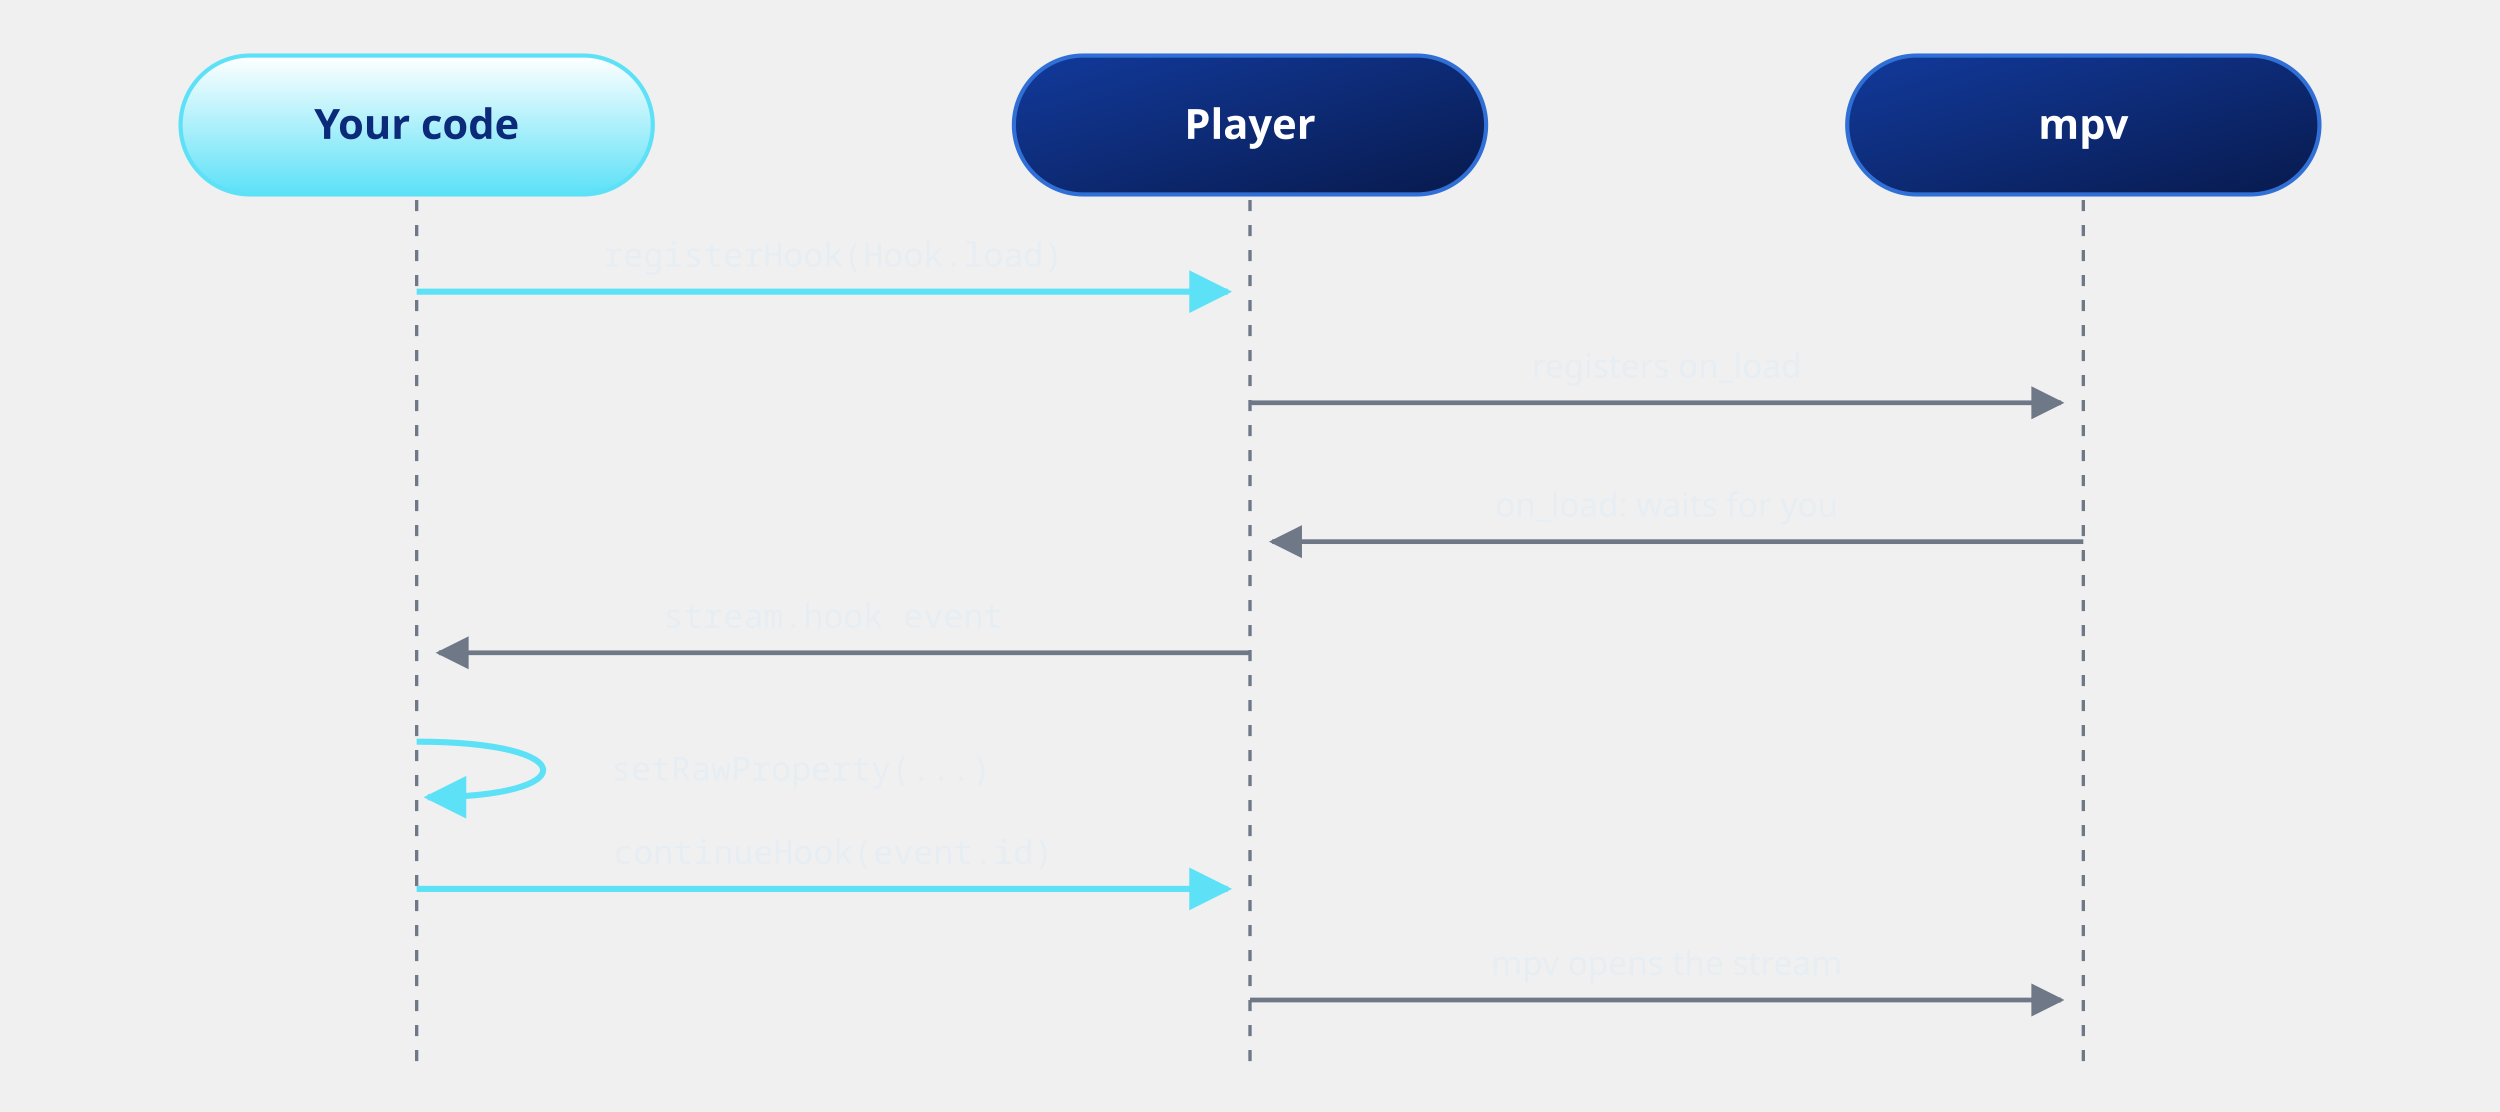
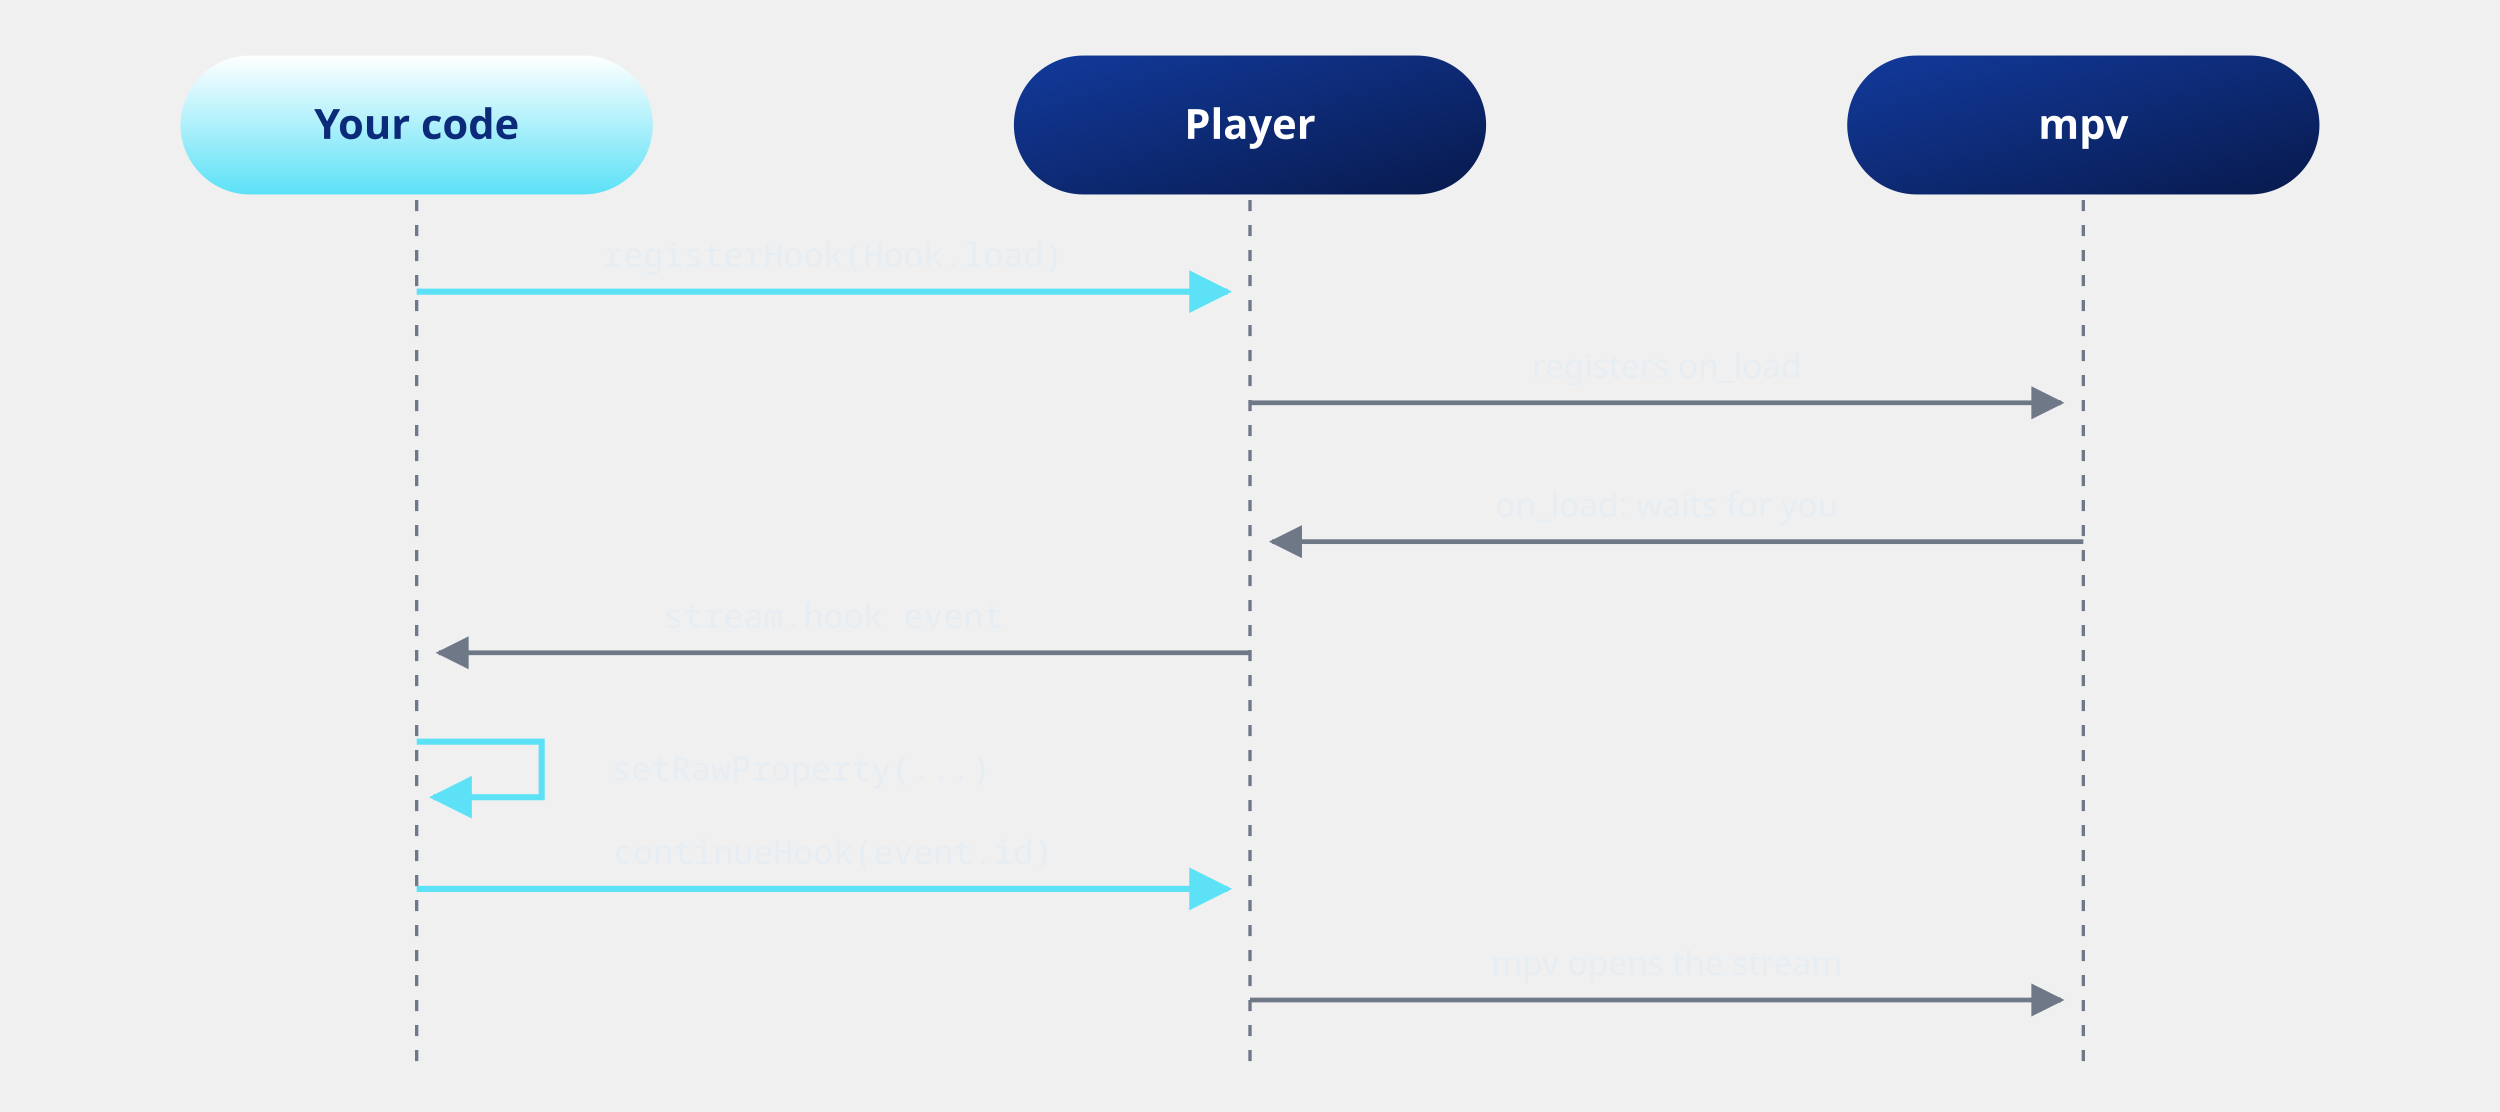
<svg xmlns="http://www.w3.org/2000/svg" viewBox="0 0 900 400" width="900" height="400" role="img" aria-label="on_load hook sequence">
  <defs>
    <linearGradient id="plate" x1="0" y1="0" x2="1" y2="1">
      <stop offset="0" stop-color="#123A9C" />
      <stop offset="1" stop-color="#081A4D" />
    </linearGradient>
    <linearGradient id="bars" x1="0" y1="1" x2="0" y2="0">
      <stop offset="0" stop-color="#5CE1F7" />
      <stop offset="1" stop-color="#FFFFFF" />
    </linearGradient>
    <marker id="mmain" viewBox="0 0 10 10" refX="9" refY="5" markerWidth="7" markerHeight="7" orient="auto-start-reverse">
      <path d="M0,0 L10,5 L0,10 z" fill="#5CE1F7" />
    </marker>
    <marker id="msec" viewBox="0 0 10 10" refX="9" refY="5" markerWidth="7" markerHeight="7" orient="auto-start-reverse">
      <path d="M0,0 L10,5 L0,10 z" fill="#6E7887" />
    </marker>
    <marker id="mfail" viewBox="0 0 10 10" refX="9" refY="5" markerWidth="7" markerHeight="7" orient="auto-start-reverse">
      <path d="M0,0 L10,5 L0,10 z" fill="#FF7B72" />
    </marker>
  </defs>
-   <rect x="65.0" y="20.0" width="170" height="50" rx="25.0" fill="url(#bars)" stroke="#5CE1F7" stroke-width="1.5" />
+   <rect x="65.0" y="20.0" width="170" height="50" rx="25.0" fill="url(#bars)" fill-opacity="1" />
  <text x="150" y="50" text-anchor="middle" font-family="Noto Sans, system-ui, -apple-system, Segoe UI, sans-serif" font-size="15" font-weight="600" fill="#0B2A7A">Your code</text>
  <line x1="150" y1="72" x2="150" y2="385" stroke="#6E7887" stroke-width="1.2" stroke-dasharray="4 5" />
-   <rect x="365.0" y="20.0" width="170" height="50" rx="25.0" fill="url(#plate)" stroke="#2F6FD6" stroke-width="1.5" />
+   <rect x="365.0" y="20.0" width="170" height="50" rx="25.0" fill="url(#plate)" fill-opacity="1" />
  <text x="450" y="50" text-anchor="middle" font-family="Noto Sans, system-ui, -apple-system, Segoe UI, sans-serif" font-size="15" font-weight="600" fill="#FFFFFF">Player</text>
  <line x1="450" y1="72" x2="450" y2="385" stroke="#6E7887" stroke-width="1.2" stroke-dasharray="4 5" />
-   <rect x="665.0" y="20.0" width="170" height="50" rx="25.0" fill="url(#plate)" stroke="#2F6FD6" stroke-width="1.5" />
+   <rect x="665.0" y="20.0" width="170" height="50" rx="25.0" fill="url(#plate)" fill-opacity="1" />
  <text x="750" y="50" text-anchor="middle" font-family="Noto Sans, system-ui, -apple-system, Segoe UI, sans-serif" font-size="15" font-weight="600" fill="#FFFFFF">mpv</text>
  <line x1="750" y1="72" x2="750" y2="385" stroke="#6E7887" stroke-width="1.2" stroke-dasharray="4 5" />
  <path d="M150,105 L442,105" fill="none" stroke="#5CE1F7" stroke-width="2.2" marker-end="url(#mmain)" />
  <text x="300.0" y="96" text-anchor="middle" font-family="Noto Sans Mono, ui-monospace, SFMono-Regular, Menlo, monospace" font-size="12" font-weight="400" fill="#E6EDF3">registerHook(Hook.load)</text>
  <path d="M450,145 L742,145" fill="none" stroke="#6E7887" stroke-width="1.7" marker-end="url(#msec)" />
  <text x="600.0" y="136" text-anchor="middle" font-family="Noto Sans, system-ui, -apple-system, Segoe UI, sans-serif" font-size="12" font-weight="400" fill="#E6EDF3">registers on_load</text>
  <path d="M750,195 L458,195" fill="none" stroke="#6E7887" stroke-width="1.7" marker-end="url(#msec)" />
  <text x="600.0" y="186" text-anchor="middle" font-family="Noto Sans, system-ui, -apple-system, Segoe UI, sans-serif" font-size="12" font-weight="400" fill="#E6EDF3">on_load: waits for you</text>
  <path d="M450,235 L158,235" fill="none" stroke="#6E7887" stroke-width="1.7" marker-end="url(#msec)" />
  <text x="300.0" y="226" text-anchor="middle" font-family="Noto Sans Mono, ui-monospace, SFMono-Regular, Menlo, monospace" font-size="12" font-weight="400" fill="#E6EDF3">stream.hook event</text>
-   <path d="M150,267 C210,267 210,287 154,287" fill="none" stroke="#5CE1F7" stroke-width="2.2" marker-end="url(#mmain)" />
+   <path d="M150,267 L195,267 L195,287 L156,287" fill="none" stroke="#5CE1F7" stroke-width="2.2" marker-end="url(#mmain)" />
  <text x="220" y="281" text-anchor="start" font-family="Noto Sans Mono, ui-monospace, SFMono-Regular, Menlo, monospace" font-size="12" font-weight="400" fill="#E6EDF3">setRawProperty(...)</text>
  <path d="M150,320 L442,320" fill="none" stroke="#5CE1F7" stroke-width="2.2" marker-end="url(#mmain)" />
  <text x="300.0" y="311" text-anchor="middle" font-family="Noto Sans Mono, ui-monospace, SFMono-Regular, Menlo, monospace" font-size="12" font-weight="400" fill="#E6EDF3">continueHook(event.id)</text>
  <path d="M450,360 L742,360" fill="none" stroke="#6E7887" stroke-width="1.7" marker-end="url(#msec)" />
  <text x="600.0" y="351" text-anchor="middle" font-family="Noto Sans, system-ui, -apple-system, Segoe UI, sans-serif" font-size="12" font-weight="400" fill="#E6EDF3">mpv opens the stream</text>
</svg>
